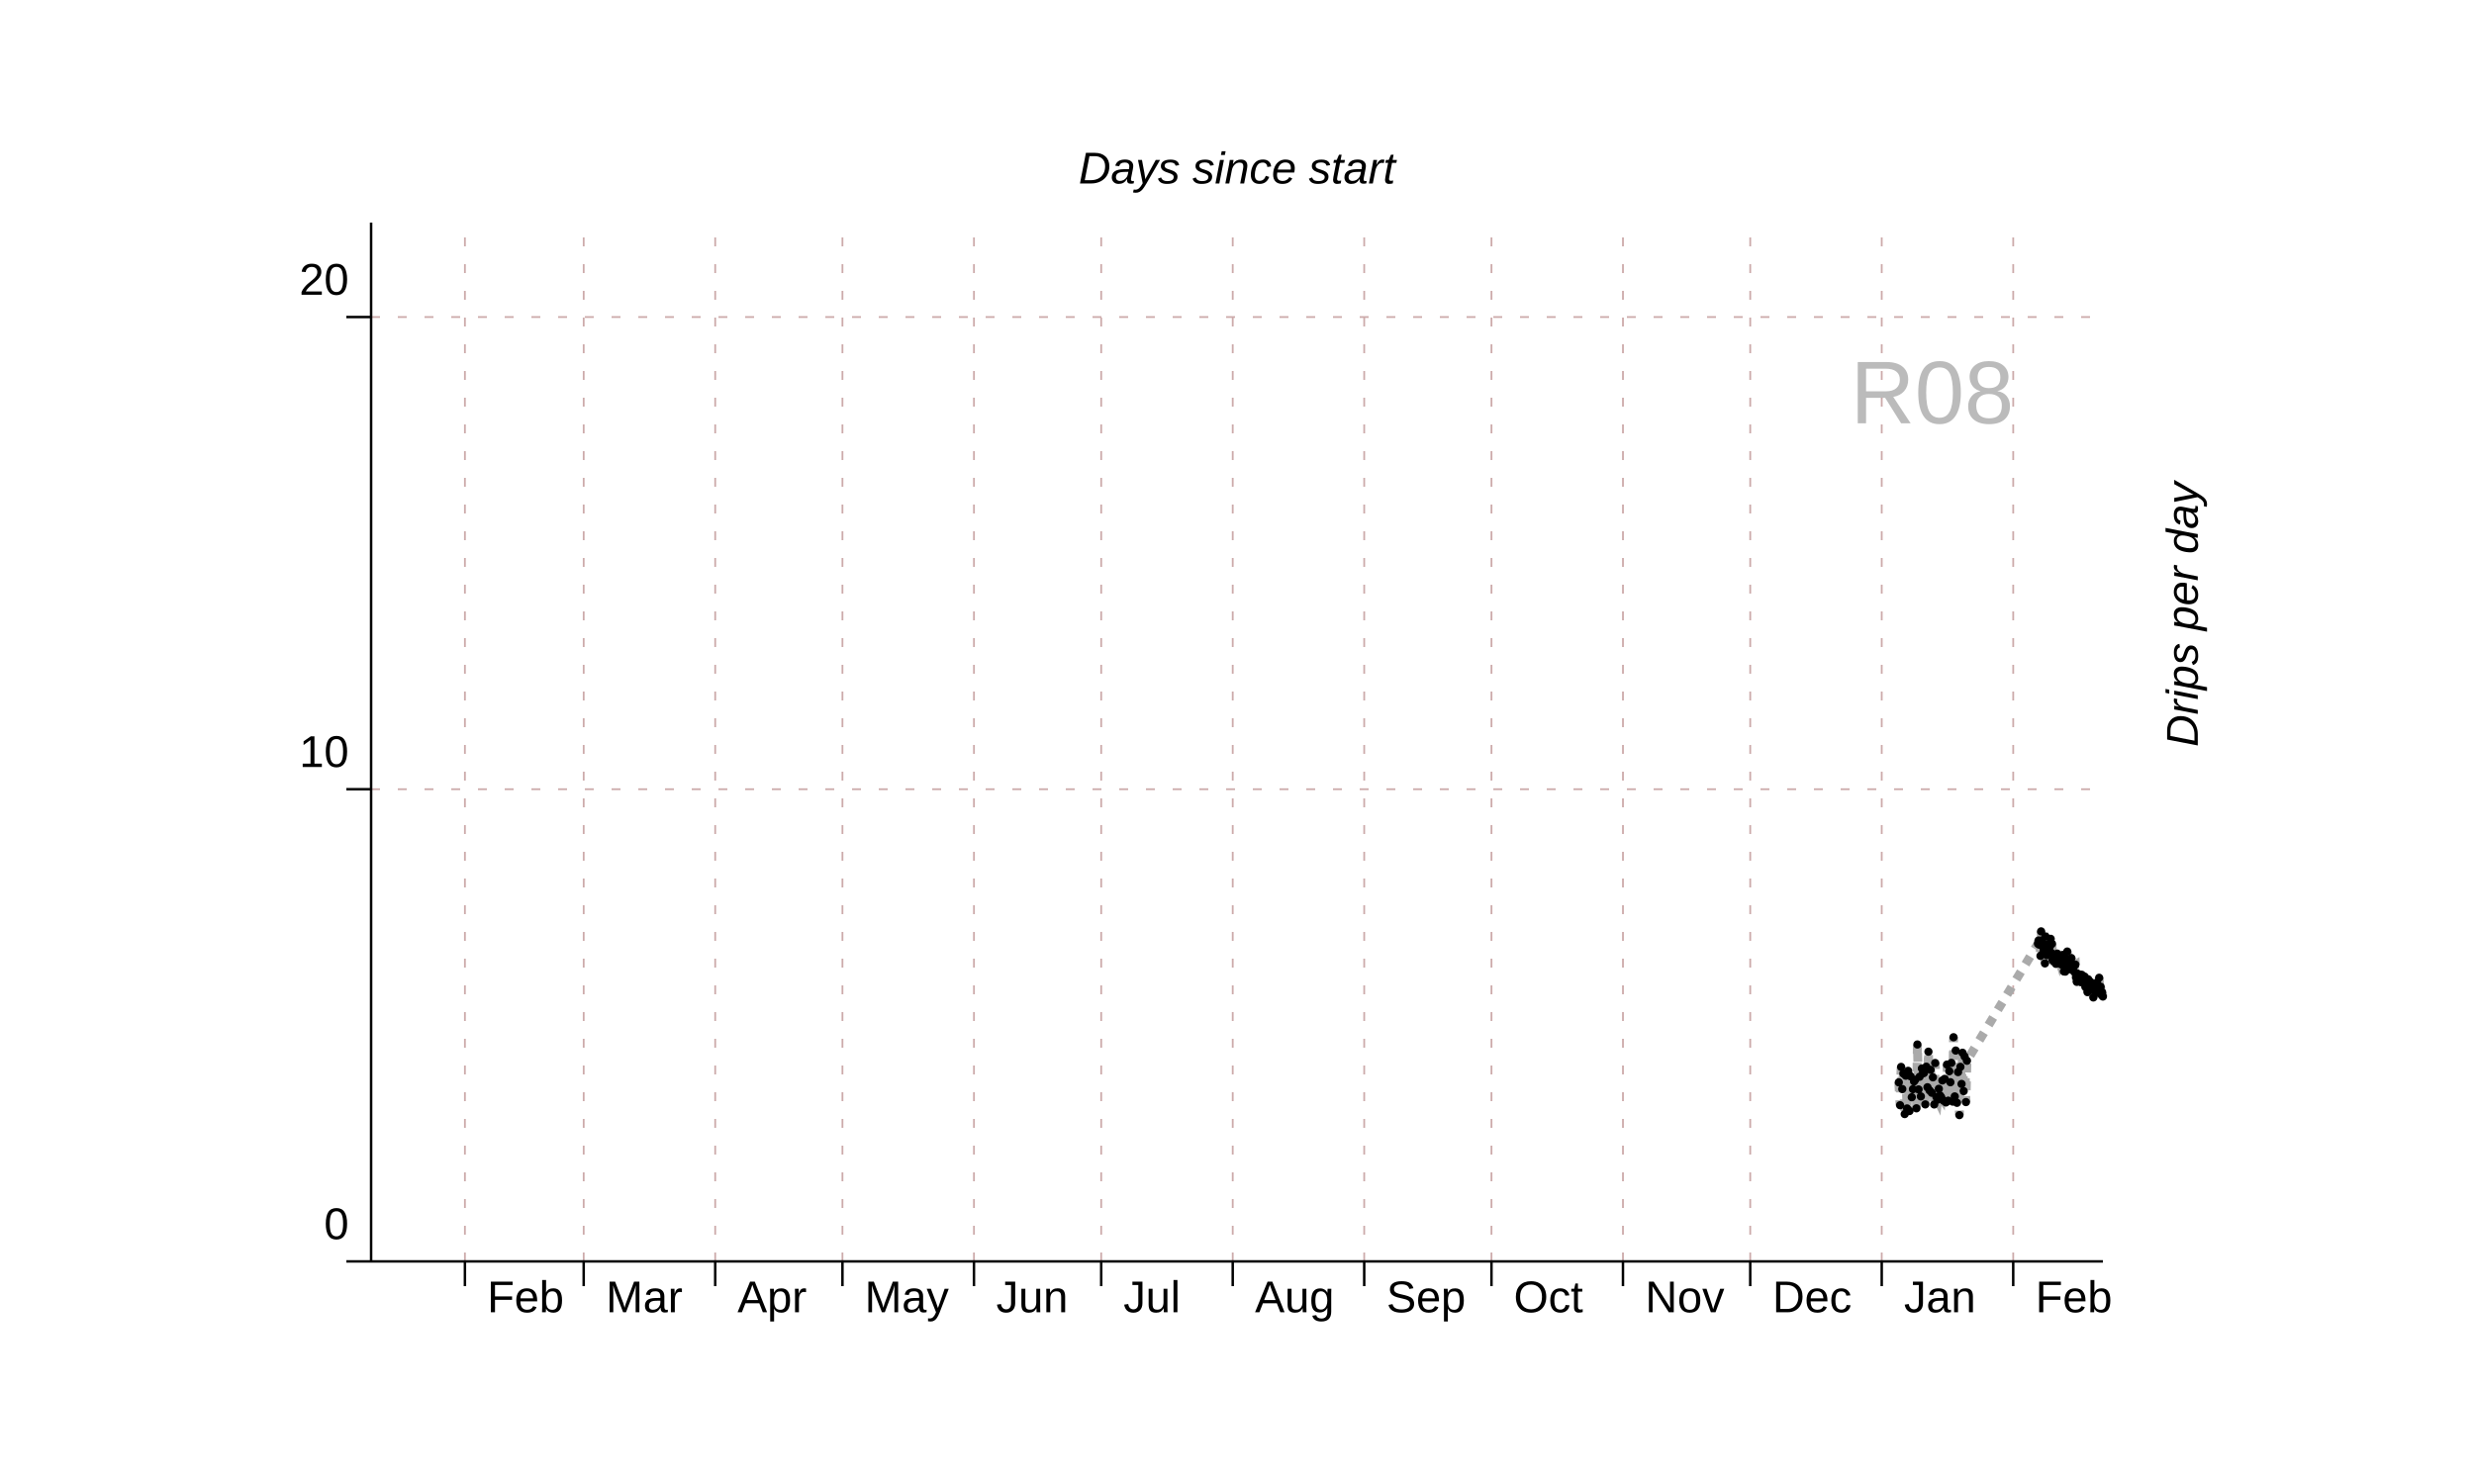
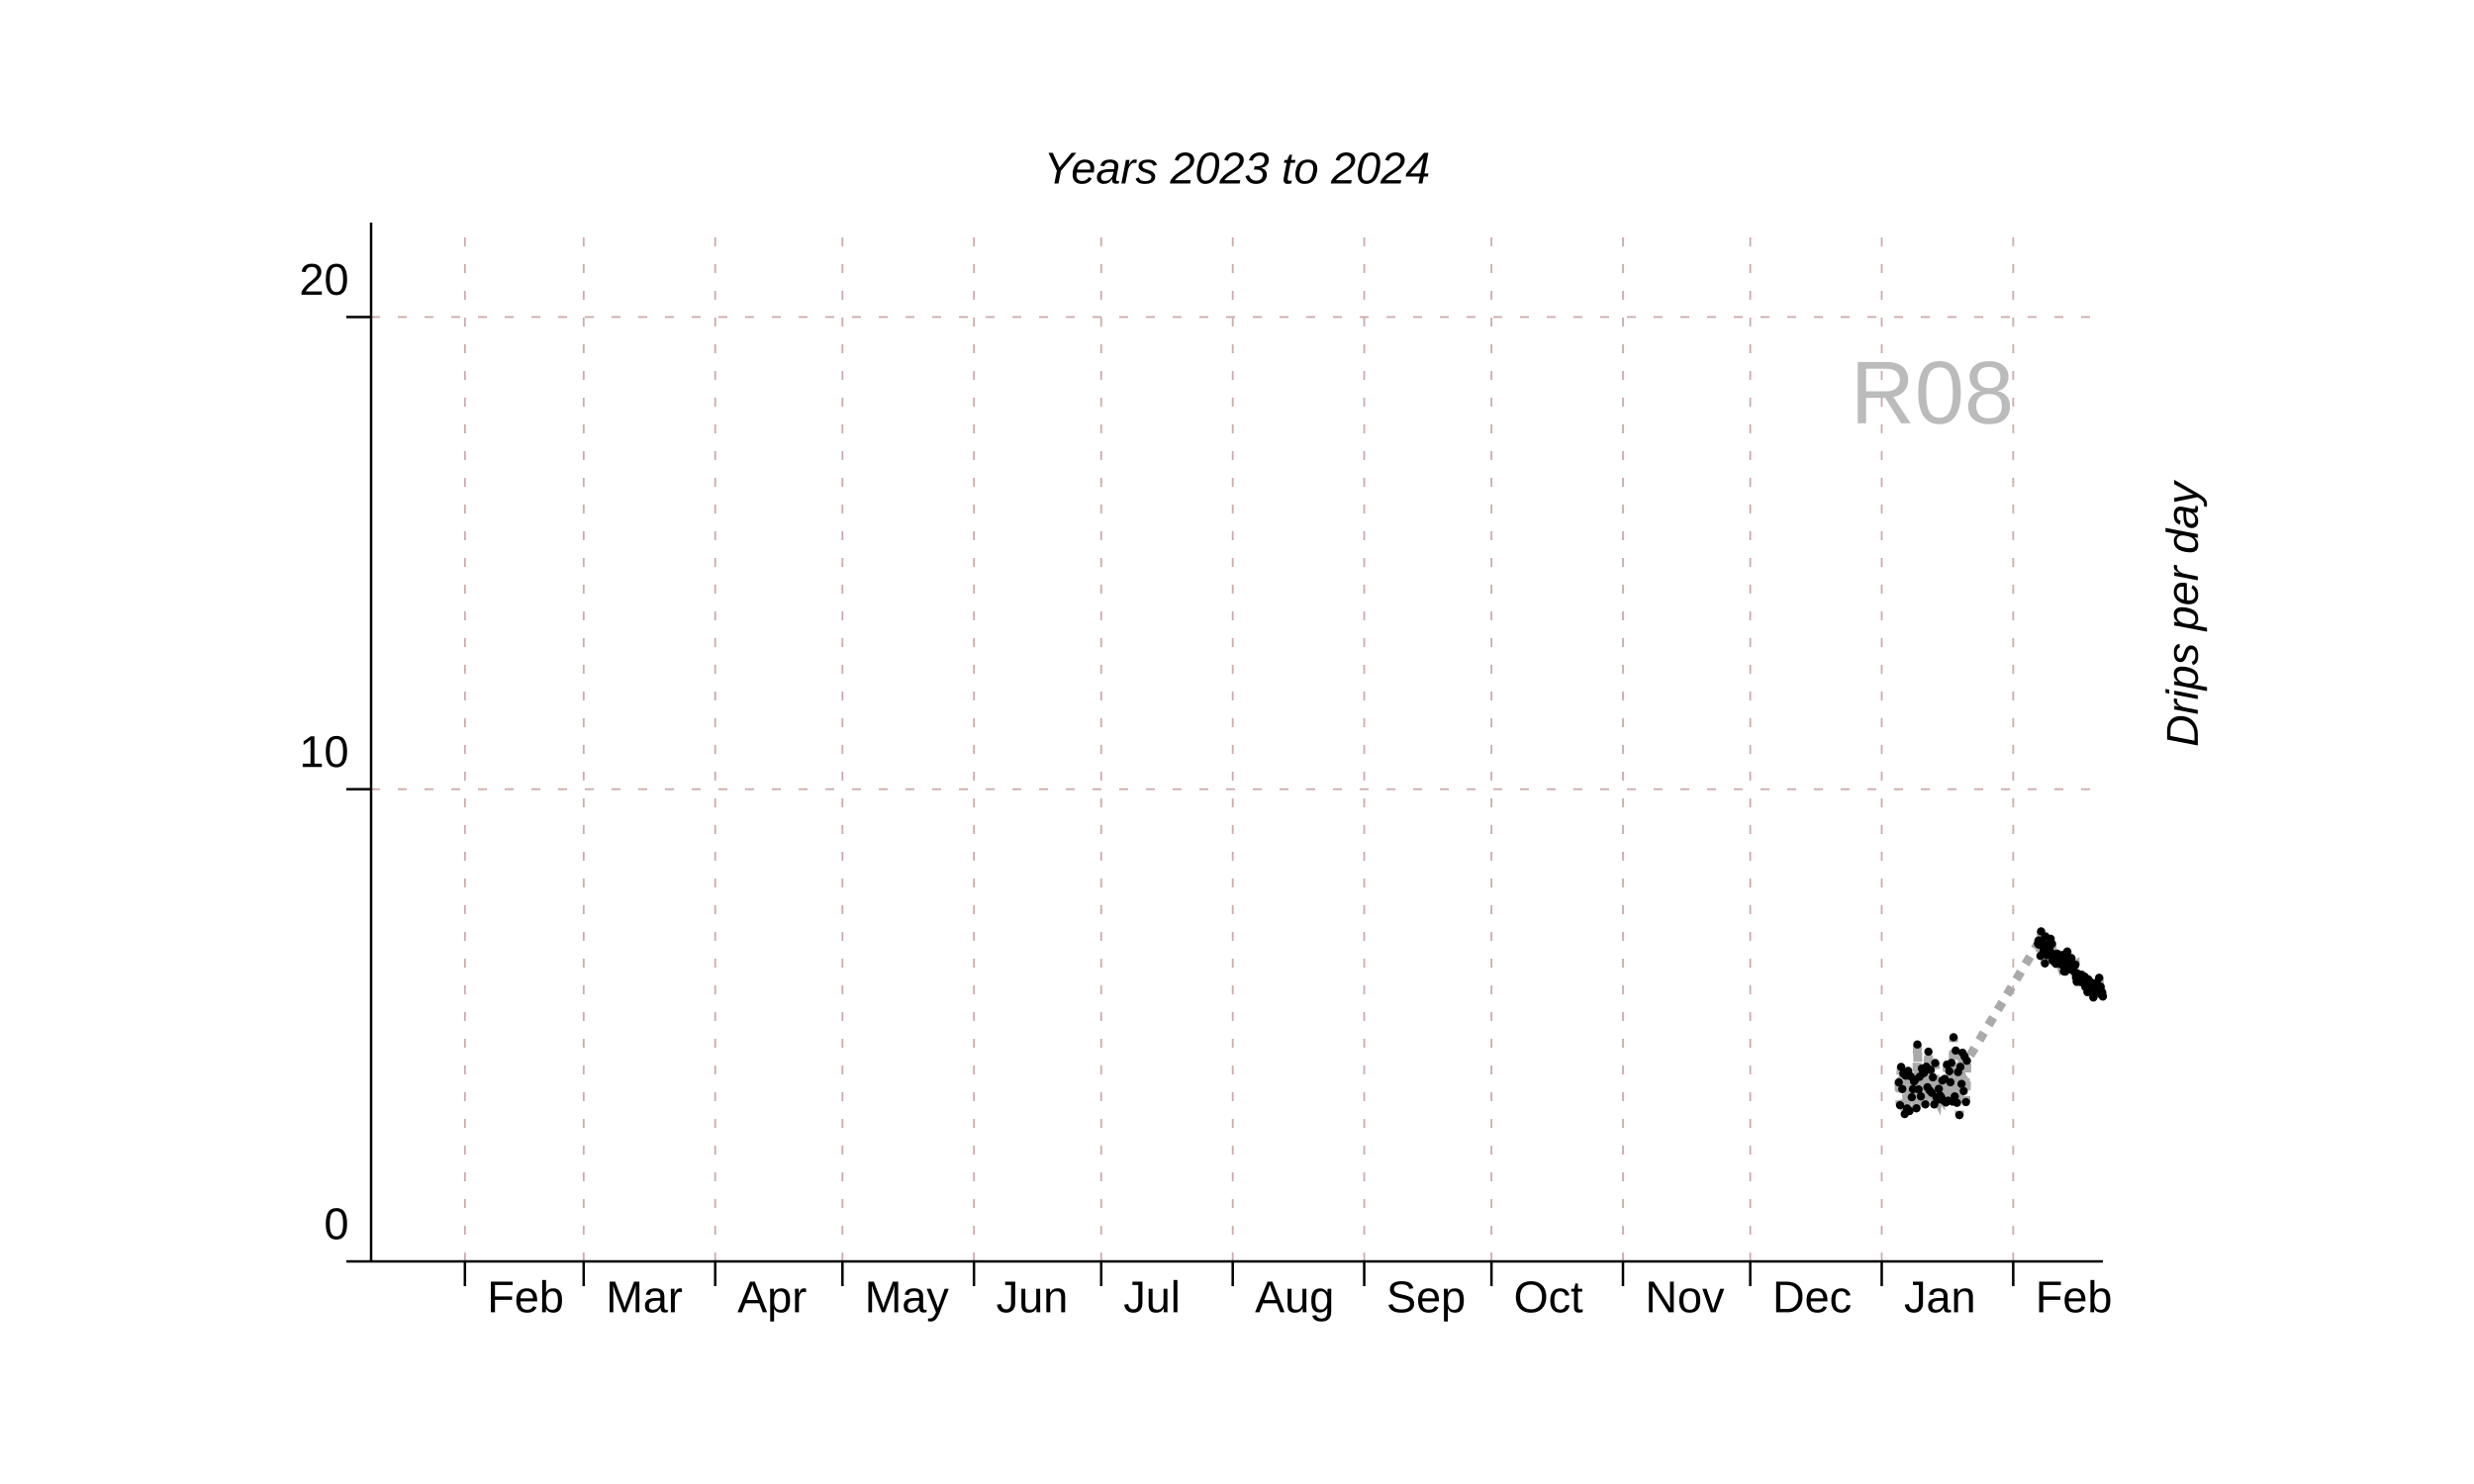
<svg xmlns="http://www.w3.org/2000/svg" version="1.1" viewBox="0 0 1000 600">
  <g>
    <g stroke-dasharray="3.6 7.2" stroke-width="0.72" stroke="#caa">
      <line x1="813.75" x2="813.75" y1="510.00" y2="90.00" />
      <line x1="760.60" x2="760.60" y1="510.00" y2="90.00" />
      <line x1="707.45" x2="707.45" y1="510.00" y2="90.00" />
      <line x1="656.01" x2="656.01" y1="510.00" y2="90.00" />
      <line x1="602.86" x2="602.86" y1="510.00" y2="90.00" />
      <line x1="551.42" x2="551.42" y1="510.00" y2="90.00" />
      <line x1="498.27" x2="498.27" y1="510.00" y2="90.00" />
      <line x1="445.11" x2="445.11" y1="510.00" y2="90.00" />
      <line x1="393.68" x2="393.68" y1="510.00" y2="90.00" />
      <line x1="340.52" x2="340.52" y1="510.00" y2="90.00" />
      <line x1="289.09" x2="289.09" y1="510.00" y2="90.00" />
      <line x1="235.93" x2="235.93" y1="510.00" y2="90.00" />
      <line x1="187.92" x2="187.92" y1="510.00" y2="90.00" />
      <line x1="150.00" x2="850.00" y1="510.00" y2="510.00" />
      <line x1="150.00" x2="850.00" y1="319.09" y2="319.09" />
      <line x1="150.00" x2="850.00" y1="128.18" y2="128.18" />
    </g>
    <g>
      <text dominant-baseline="hanging" dx="-36.0" dy="18.0" fill="#0004" font-family="Arial, sans-serif" font-size="36" stroke="none" text-anchor="end" x="850.00" y="128.18">R08</text>
    </g>
    <g>
-       <text dominant-baseline="text-bottom" dy="-12.0" fill="black" font-family="Arial, sans-serif" font-size="18.0" font-style="italic" stroke="none" text-anchor="middle" x="500.00" y="90.00">Days since start</text>
+       <text dominant-baseline="text-bottom" dy="-12.0" fill="black" font-family="Arial, sans-serif" font-size="18.0" font-style="italic" stroke="none" text-anchor="middle" x="500.00" y="90.00">Years 2023 to 2024</text>
    </g>
    <g>
      <text dominant-baseline="central" dx="12.0" dy="12.0" fill="black" font-family="Arial, sans-serif" font-size="18.0" font-style="italic" stroke="none" text-anchor="middle" text-orientation="sideways" writing-mode="vertical-lr" x="850.00" y="300.00">Drips per day</text>
    </g>
    <polyline fill="none" points="767.50,437.61 768.02,446.85 768.44,431.37 768.91,440.31 769.34,434.04 769.89,450.43 770.32,434.90 770.85,448.16 771.28,432.96 771.82,449.21 772.25,435.15 772.75,443.62 773.22,440.36 773.67,437.23 774.11,436.57 774.64,448.10 775.02,422.30 775.49,440.48 775.92,435.34 776.42,443.29 776.84,432.01 777.27,433.90 777.69,433.80 778.21,446.52 778.63,431.28 779.09,439.59 779.48,425.21 779.95,440.88 780.37,432.55 780.85,441.82 781.29,435.57 781.81,446.54 782.22,429.79 782.71,443.55 783.21,444.59 783.68,440.23 784.17,442.91 784.66,443.64 785.11,436.83 785.61,445.02 786.06,436.22 786.56,445.72 786.98,430.42 787.48,445.01 787.91,433.11 788.36,437.56 788.76,429.73 789.27,445.38 789.63,419.37 790.12,443.30 790.51,424.75 791.02,445.88 791.45,433.46 792.00,450.85 792.41,431.34 792.87,438.26 793.26,425.65 793.73,441.14 794.13,427.17 794.64,445.58 795.04,428.87 823.75,381.52 824.00,380.25 824.26,381.94 824.51,380.76 824.77,386.48 825.02,376.57 825.27,380.22 825.53,385.81 825.79,381.50 826.05,383.76 826.31,383.27 826.58,389.51 826.83,378.64 827.09,382.84 827.35,386.21 827.61,381.86 827.87,385.24 828.12,382.70 828.38,383.09 828.64,382.29 828.89,379.58 829.15,385.28 829.41,381.56 829.68,388.09 829.95,388.50 830.21,388.46 830.48,387.45 830.75,387.85 831.02,389.69 831.29,388.22 831.55,385.56 831.82,389.06 832.09,387.67 832.36,388.18 832.63,389.05 832.90,388.28 833.17,389.91 833.44,389.81 833.71,386.10 833.98,386.97 834.25,392.76 834.52,388.73 834.80,392.83 835.08,389.68 835.34,387.65 835.60,384.72 835.88,389.71 836.15,389.28 836.42,388.50 836.69,391.87 836.97,390.66 837.24,387.35 837.51,389.53 837.78,390.79 838.06,390.28 838.33,392.83 838.61,390.16 838.88,390.00 839.17,395.18 839.46,396.98 839.74,393.64 840.02,395.40 840.31,395.56 840.59,394.11 840.88,396.95 841.17,397.06 841.45,394.12 841.74,396.68 842.03,396.49 842.32,396.63 842.60,394.85 842.90,399.00 843.19,396.99 843.48,398.36 843.78,401.13 844.07,395.95 844.36,397.73 844.66,400.40 844.95,396.98 845.24,399.16 845.54,399.11 845.83,399.36 846.14,403.28 846.43,398.31 846.73,397.75 847.03,401.02 847.32,399.31 847.61,397.28 847.91,399.72 848.21,400.39 848.49,395.33 848.80,401.65 849.09,398.95 849.39,402.20 849.69,401.15 850.00,402.91" stroke-dasharray="3.6 3.6" stroke-width="3.6" stroke="#aaa" />
    <g>
      <circle cx="767.50" cy="437.61" r="1.667" />
      <circle cx="768.02" cy="446.85" r="1.667" />
      <circle cx="768.44" cy="431.37" r="1.667" />
      <circle cx="768.91" cy="440.31" r="1.667" />
      <circle cx="769.34" cy="434.04" r="1.667" />
      <circle cx="769.89" cy="450.43" r="1.667" />
      <circle cx="770.32" cy="434.90" r="1.667" />
      <circle cx="770.85" cy="448.16" r="1.667" />
      <circle cx="771.28" cy="432.96" r="1.667" />
      <circle cx="771.82" cy="449.21" r="1.667" />
      <circle cx="772.25" cy="435.15" r="1.667" />
      <circle cx="772.75" cy="443.62" r="1.667" />
      <circle cx="773.22" cy="440.36" r="1.667" />
      <circle cx="773.67" cy="437.23" r="1.667" />
      <circle cx="774.11" cy="436.57" r="1.667" />
      <circle cx="774.64" cy="448.10" r="1.667" />
      <circle cx="775.02" cy="422.30" r="1.667" />
      <circle cx="775.49" cy="440.48" r="1.667" />
      <circle cx="775.92" cy="435.34" r="1.667" />
      <circle cx="776.42" cy="443.29" r="1.667" />
      <circle cx="776.84" cy="432.01" r="1.667" />
      <circle cx="777.27" cy="433.90" r="1.667" />
      <circle cx="777.69" cy="433.80" r="1.667" />
      <circle cx="778.21" cy="446.52" r="1.667" />
      <circle cx="778.63" cy="431.28" r="1.667" />
      <circle cx="779.09" cy="439.59" r="1.667" />
      <circle cx="779.48" cy="425.21" r="1.667" />
      <circle cx="779.95" cy="440.88" r="1.667" />
      <circle cx="780.37" cy="432.55" r="1.667" />
      <circle cx="780.85" cy="441.82" r="1.667" />
      <circle cx="781.29" cy="435.57" r="1.667" />
      <circle cx="781.81" cy="446.54" r="1.667" />
      <circle cx="782.22" cy="429.79" r="1.667" />
      <circle cx="782.71" cy="443.55" r="1.667" />
      <circle cx="783.21" cy="444.59" r="1.667" />
      <circle cx="783.68" cy="440.23" r="1.667" />
      <circle cx="784.17" cy="442.91" r="1.667" />
      <circle cx="784.66" cy="443.64" r="1.667" />
      <circle cx="785.11" cy="436.83" r="1.667" />
      <circle cx="785.61" cy="445.02" r="1.667" />
      <circle cx="786.06" cy="436.22" r="1.667" />
      <circle cx="786.56" cy="445.72" r="1.667" />
      <circle cx="786.98" cy="430.42" r="1.667" />
      <circle cx="787.48" cy="445.01" r="1.667" />
      <circle cx="787.91" cy="433.11" r="1.667" />
      <circle cx="788.36" cy="437.56" r="1.667" />
      <circle cx="788.76" cy="429.73" r="1.667" />
      <circle cx="789.27" cy="445.38" r="1.667" />
      <circle cx="789.63" cy="419.37" r="1.667" />
      <circle cx="790.12" cy="443.30" r="1.667" />
      <circle cx="790.51" cy="424.75" r="1.667" />
      <circle cx="791.02" cy="445.88" r="1.667" />
      <circle cx="791.45" cy="433.46" r="1.667" />
      <circle cx="792.00" cy="450.85" r="1.667" />
      <circle cx="792.41" cy="431.34" r="1.667" />
      <circle cx="792.87" cy="438.26" r="1.667" />
      <circle cx="793.26" cy="425.65" r="1.667" />
      <circle cx="793.73" cy="441.14" r="1.667" />
      <circle cx="794.13" cy="427.17" r="1.667" />
      <circle cx="794.64" cy="445.58" r="1.667" />
      <circle cx="795.04" cy="428.87" r="1.667" />
      <circle cx="823.75" cy="381.52" r="1.667" />
      <circle cx="824.00" cy="380.25" r="1.667" />
      <circle cx="824.26" cy="381.94" r="1.667" />
      <circle cx="824.51" cy="380.76" r="1.667" />
      <circle cx="824.77" cy="386.48" r="1.667" />
      <circle cx="825.02" cy="376.57" r="1.667" />
      <circle cx="825.27" cy="380.22" r="1.667" />
      <circle cx="825.53" cy="385.81" r="1.667" />
      <circle cx="825.79" cy="381.50" r="1.667" />
      <circle cx="826.05" cy="383.76" r="1.667" />
      <circle cx="826.31" cy="383.27" r="1.667" />
      <circle cx="826.58" cy="389.51" r="1.667" />
      <circle cx="826.83" cy="378.64" r="1.667" />
      <circle cx="827.09" cy="382.84" r="1.667" />
      <circle cx="827.35" cy="386.21" r="1.667" />
      <circle cx="827.61" cy="381.86" r="1.667" />
      <circle cx="827.87" cy="385.24" r="1.667" />
      <circle cx="828.12" cy="382.70" r="1.667" />
      <circle cx="828.38" cy="383.09" r="1.667" />
      <circle cx="828.64" cy="382.29" r="1.667" />
      <circle cx="828.89" cy="379.58" r="1.667" />
      <circle cx="829.15" cy="385.28" r="1.667" />
      <circle cx="829.41" cy="381.56" r="1.667" />
      <circle cx="829.68" cy="388.09" r="1.667" />
      <circle cx="829.95" cy="388.50" r="1.667" />
      <circle cx="830.21" cy="388.46" r="1.667" />
      <circle cx="830.48" cy="387.45" r="1.667" />
      <circle cx="830.75" cy="387.85" r="1.667" />
      <circle cx="831.02" cy="389.69" r="1.667" />
      <circle cx="831.29" cy="388.22" r="1.667" />
      <circle cx="831.55" cy="385.56" r="1.667" />
      <circle cx="831.82" cy="389.06" r="1.667" />
      <circle cx="832.09" cy="387.67" r="1.667" />
      <circle cx="832.36" cy="388.18" r="1.667" />
      <circle cx="832.63" cy="389.05" r="1.667" />
      <circle cx="832.90" cy="388.28" r="1.667" />
      <circle cx="833.17" cy="389.91" r="1.667" />
      <circle cx="833.44" cy="389.81" r="1.667" />
      <circle cx="833.71" cy="386.10" r="1.667" />
      <circle cx="833.98" cy="386.97" r="1.667" />
      <circle cx="834.25" cy="392.76" r="1.667" />
      <circle cx="834.52" cy="388.73" r="1.667" />
      <circle cx="834.80" cy="392.83" r="1.667" />
      <circle cx="835.08" cy="389.68" r="1.667" />
      <circle cx="835.34" cy="387.65" r="1.667" />
      <circle cx="835.60" cy="384.72" r="1.667" />
      <circle cx="835.88" cy="389.71" r="1.667" />
      <circle cx="836.15" cy="389.28" r="1.667" />
      <circle cx="836.42" cy="388.50" r="1.667" />
      <circle cx="836.69" cy="391.87" r="1.667" />
      <circle cx="836.97" cy="390.66" r="1.667" />
      <circle cx="837.24" cy="387.35" r="1.667" />
      <circle cx="837.51" cy="389.53" r="1.667" />
      <circle cx="837.78" cy="390.79" r="1.667" />
      <circle cx="838.06" cy="390.28" r="1.667" />
      <circle cx="838.33" cy="392.83" r="1.667" />
      <circle cx="838.61" cy="390.16" r="1.667" />
      <circle cx="838.88" cy="390.00" r="1.667" />
      <circle cx="839.17" cy="395.18" r="1.667" />
      <circle cx="839.46" cy="396.98" r="1.667" />
      <circle cx="839.74" cy="393.64" r="1.667" />
      <circle cx="840.02" cy="395.40" r="1.667" />
      <circle cx="840.31" cy="395.56" r="1.667" />
      <circle cx="840.59" cy="394.11" r="1.667" />
      <circle cx="840.88" cy="396.95" r="1.667" />
      <circle cx="841.17" cy="397.06" r="1.667" />
      <circle cx="841.45" cy="394.12" r="1.667" />
      <circle cx="841.74" cy="396.68" r="1.667" />
      <circle cx="842.03" cy="396.49" r="1.667" />
      <circle cx="842.32" cy="396.63" r="1.667" />
      <circle cx="842.60" cy="394.85" r="1.667" />
      <circle cx="842.90" cy="399.00" r="1.667" />
      <circle cx="843.19" cy="396.99" r="1.667" />
      <circle cx="843.48" cy="398.36" r="1.667" />
      <circle cx="843.78" cy="401.13" r="1.667" />
      <circle cx="844.07" cy="395.95" r="1.667" />
      <circle cx="844.36" cy="397.73" r="1.667" />
      <circle cx="844.66" cy="400.40" r="1.667" />
      <circle cx="844.95" cy="396.98" r="1.667" />
      <circle cx="845.24" cy="399.16" r="1.667" />
      <circle cx="845.54" cy="399.11" r="1.667" />
      <circle cx="845.83" cy="399.36" r="1.667" />
      <circle cx="846.14" cy="403.28" r="1.667" />
      <circle cx="846.43" cy="398.31" r="1.667" />
      <circle cx="846.73" cy="397.75" r="1.667" />
      <circle cx="847.03" cy="401.02" r="1.667" />
      <circle cx="847.32" cy="399.31" r="1.667" />
      <circle cx="847.61" cy="397.28" r="1.667" />
      <circle cx="847.91" cy="399.72" r="1.667" />
      <circle cx="848.21" cy="400.39" r="1.667" />
      <circle cx="848.49" cy="395.33" r="1.667" />
      <circle cx="848.80" cy="401.65" r="1.667" />
      <circle cx="849.09" cy="398.95" r="1.667" />
      <circle cx="849.39" cy="402.20" r="1.667" />
      <circle cx="849.69" cy="401.15" r="1.667" />
      <circle cx="850.00" cy="402.91" r="1.667" />
    </g>
    <g stroke="black">
      <line x1="813.75" x2="813.75" y1="510.00" y2="520.00" />
      <line x1="760.60" x2="760.60" y1="510.00" y2="520.00" />
      <line x1="707.45" x2="707.45" y1="510.00" y2="520.00" />
      <line x1="656.01" x2="656.01" y1="510.00" y2="520.00" />
      <line x1="602.86" x2="602.86" y1="510.00" y2="520.00" />
      <line x1="551.42" x2="551.42" y1="510.00" y2="520.00" />
      <line x1="498.27" x2="498.27" y1="510.00" y2="520.00" />
      <line x1="445.11" x2="445.11" y1="510.00" y2="520.00" />
      <line x1="393.68" x2="393.68" y1="510.00" y2="520.00" />
      <line x1="340.52" x2="340.52" y1="510.00" y2="520.00" />
      <line x1="289.09" x2="289.09" y1="510.00" y2="520.00" />
      <line x1="235.93" x2="235.93" y1="510.00" y2="520.00" />
      <line x1="187.92" x2="187.92" y1="510.00" y2="520.00" />
      <g fill="black" font-family="Arial, sans-serif" font-size="18.0" stroke="none" text-anchor="start" transform="translate(9.0 0.0)">
        <text x="813.75" y="530.57">Feb</text>
        <text x="760.60" y="530.57">Jan</text>
        <text x="707.45" y="530.57">Dec</text>
        <text x="656.01" y="530.57">Nov</text>
        <text x="602.86" y="530.57">Oct</text>
        <text x="551.42" y="530.57">Sep</text>
        <text x="498.27" y="530.57">Aug</text>
        <text x="445.11" y="530.57">Jul</text>
        <text x="393.68" y="530.57">Jun</text>
        <text x="340.52" y="530.57">May</text>
        <text x="289.09" y="530.57">Apr</text>
        <text x="235.93" y="530.57">Mar</text>
        <text x="187.92" y="530.57">Feb</text>
      </g>
      <line x1="150.00" x2="850.00" y1="510.00" y2="510.00" />
    </g>
    <g stroke="black">
      <line x1="150.00" x2="140.00" y1="510.00" y2="510.00" />
      <line x1="150.00" x2="140.00" y1="319.09" y2="319.09" />
      <line x1="150.00" x2="140.00" y1="128.18" y2="128.18" />
      <g fill="black" font-family="Arial, sans-serif" font-size="18.0" stroke="none" text-anchor="end">
        <text x="141.00" y="501.00">0</text>
        <text x="141.00" y="310.09">10</text>
        <text x="141.00" y="119.18">20</text>
      </g>
      <line x1="150.00" x2="150.00" y1="510.00" y2="90.00" />
    </g>
  </g>
</svg>
